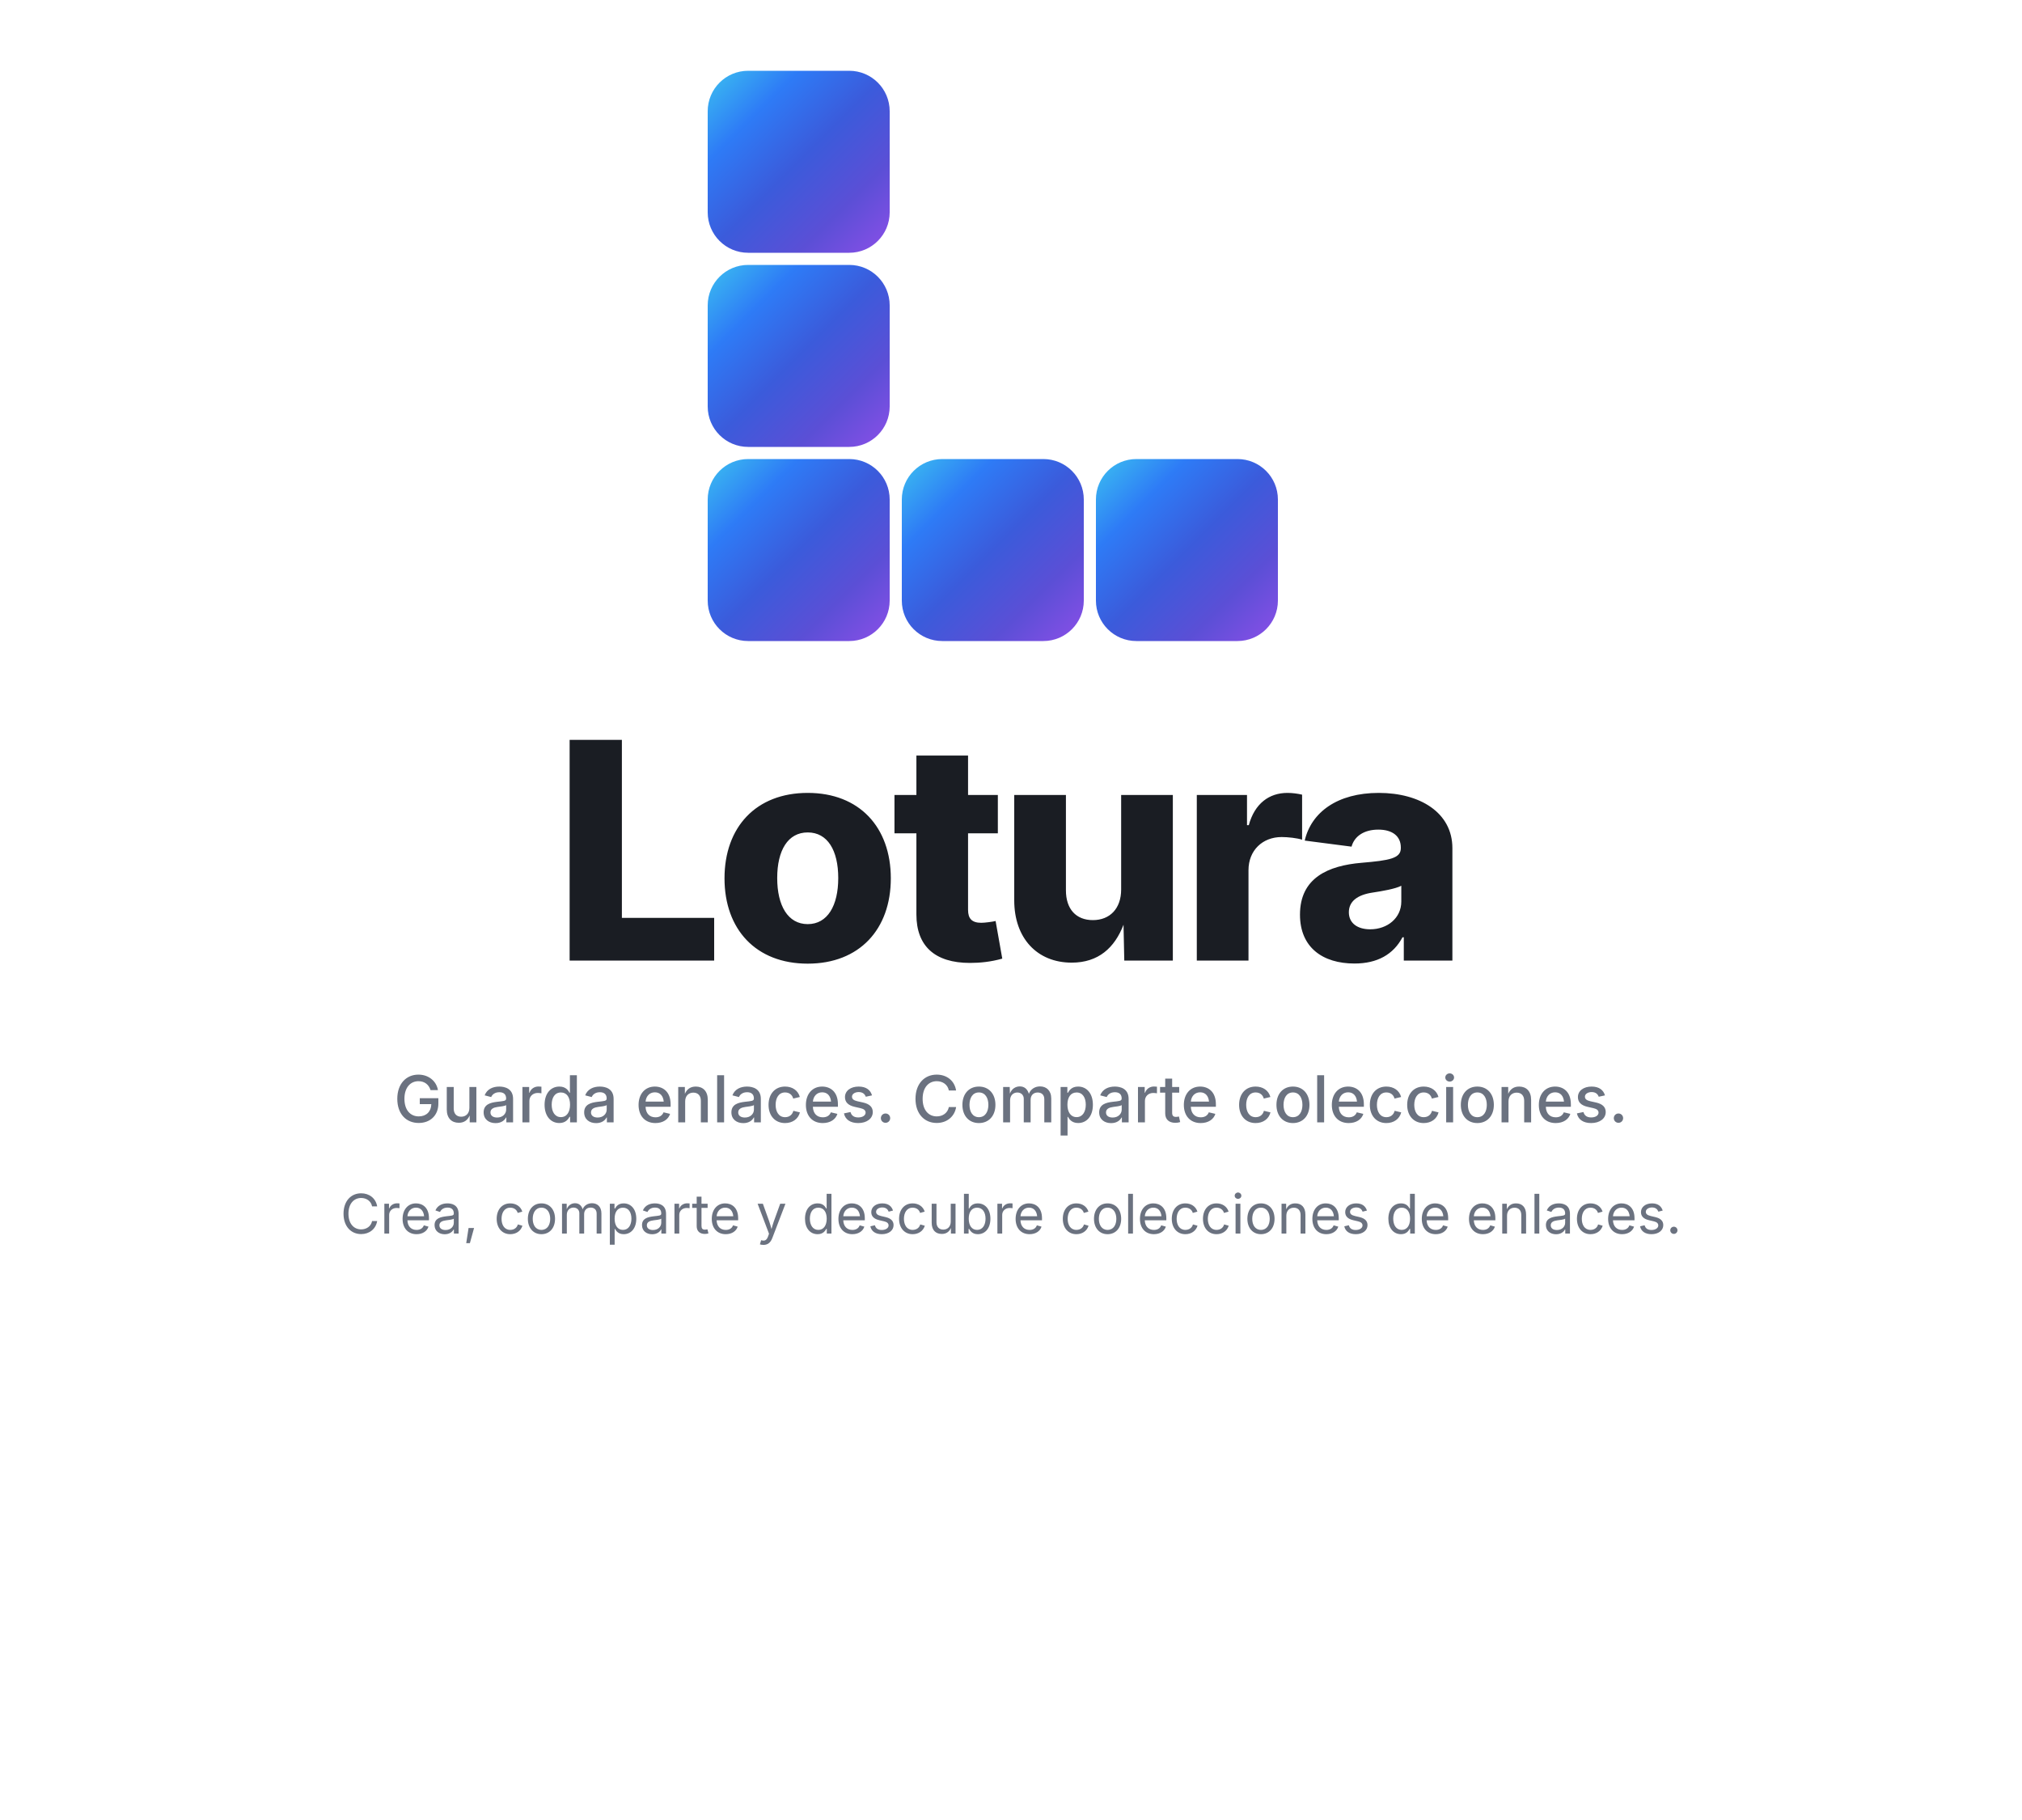
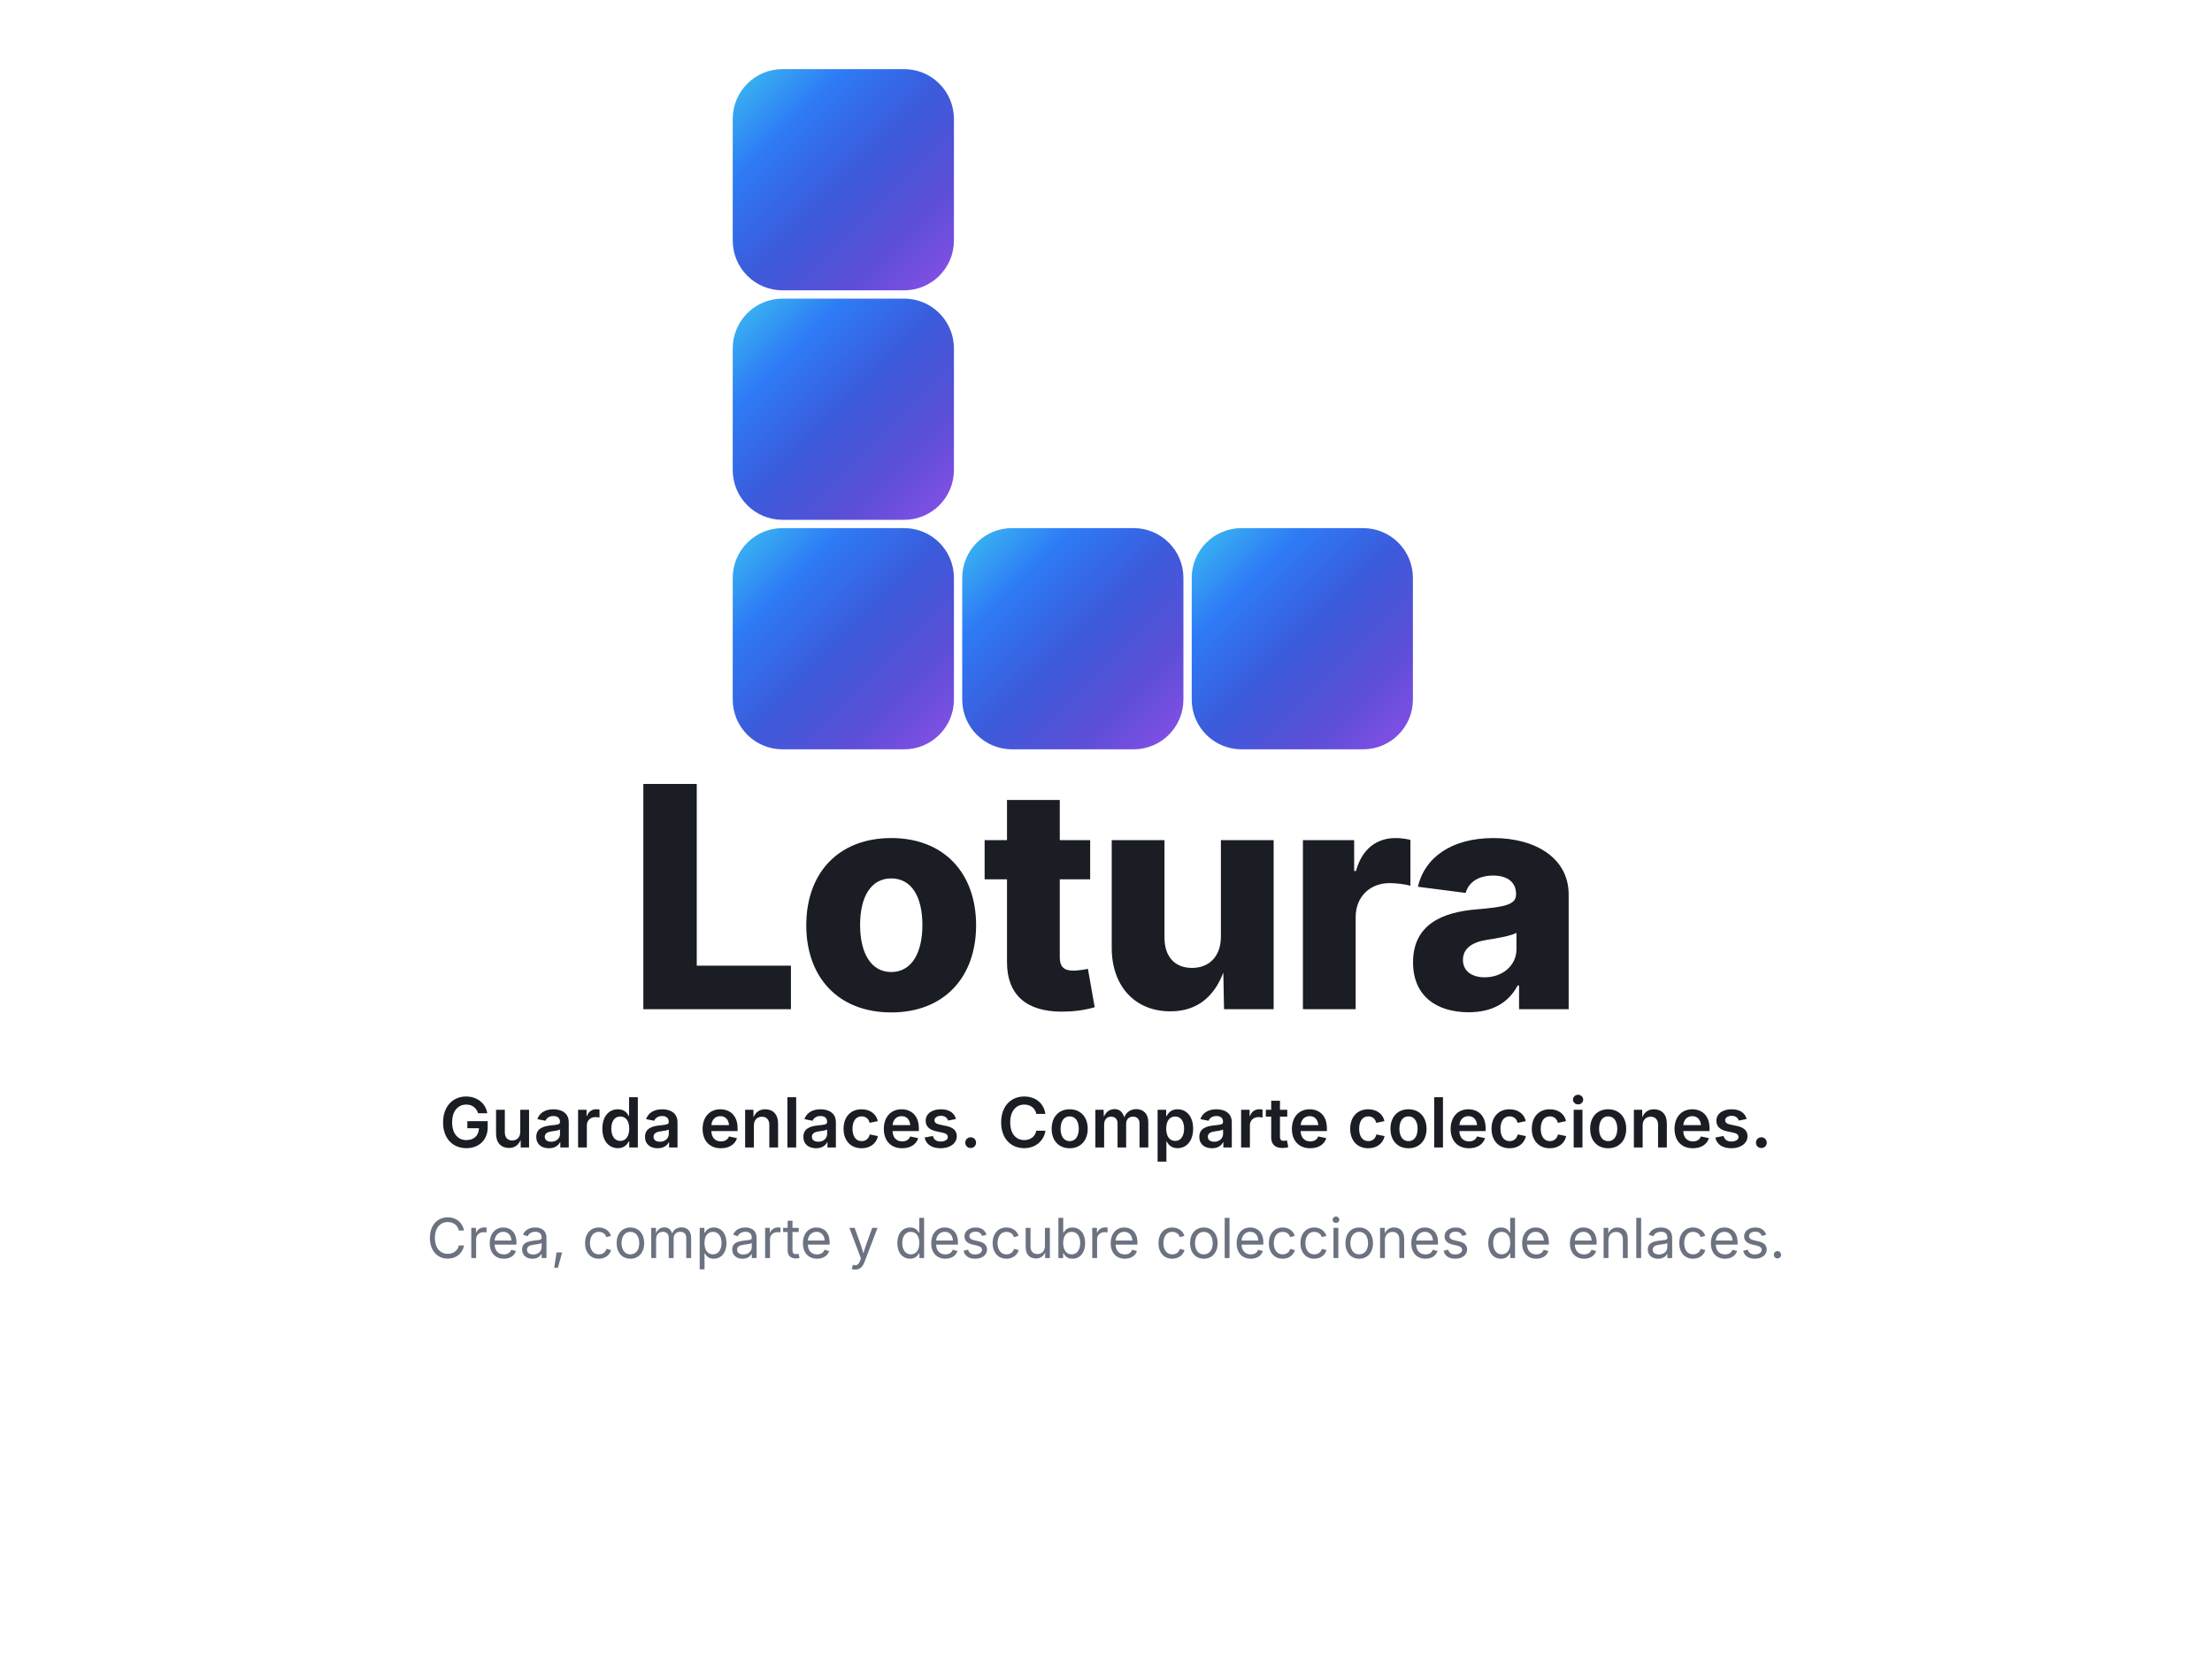
- <svg xmlns="http://www.w3.org/2000/svg" viewBox="0 0 1000 900" role="img" aria-labelledby="title">
+ <svg xmlns="http://www.w3.org/2000/svg" viewBox="0 0 800 600" role="img" aria-labelledby="title">
  <defs>
    <linearGradient id="lotura-gradient" x1="0%" y1="0%" x2="100%" y2="100%">
      <stop offset="0%" stop-color="#3BC0F0" />
      <stop offset="25%" stop-color="#2E7BF6" />
      <stop offset="50%" stop-color="#3B5BDB" />
      <stop offset="75%" stop-color="#5B4FD6" />
      <stop offset="100%" stop-color="#8B4FE8" />
    </linearGradient>
  </defs>
-   <g transform="translate(350 35)">
-     <rect x="0" y="0" width="90" height="90" rx="20" fill="url(#lotura-gradient)" />
-     <rect x="0" y="96" width="90" height="90" rx="20" fill="url(#lotura-gradient)" />
-     <rect x="0" y="192" width="90" height="90" rx="20" fill="url(#lotura-gradient)" />
-     <rect x="96" y="192" width="90" height="90" rx="20" fill="url(#lotura-gradient)" />
-     <rect x="192" y="192" width="90" height="90" rx="20" fill="url(#lotura-gradient)" />
+   <g fill="url(#lotura-gradient)">
+     <rect x="265" y="25" width="80" height="80" rx="18" />
+     <rect x="265" y="108" width="80" height="80" rx="18" />
+     <rect x="265" y="191" width="80" height="80" rx="18" />
+     <rect x="348" y="191" width="80" height="80" rx="18" />
+     <rect x="431" y="191" width="80" height="80" rx="18" />
  </g>
-   <text x="500" y="475" text-anchor="middle" font-family="Inter, system-ui, sans-serif" font-weight="800" font-size="150" letter-spacing="-5" fill="#1A1D23">Lotura</text>
-   <text x="500" y="555" text-anchor="middle" font-family="Inter, system-ui, sans-serif" font-weight="500" font-size="32" fill="#6B7280">Guarda enlaces. Comparte colecciones.</text>
-   <text x="500" y="610" text-anchor="middle" font-family="Inter, system-ui, sans-serif" font-weight="400" font-size="27" fill="#6B7280">Crea, comparte y descubre colecciones de enlaces.</text>
+   <text x="400" y="365" text-anchor="middle" font-family="Inter, system-ui, sans-serif" font-weight="800" font-size="112" letter-spacing="-2" fill="#1A1D23">Lotura</text>
+   <text x="400" y="415" text-anchor="middle" font-family="Inter, system-ui, sans-serif" font-weight="600" font-size="25" fill="#1A1D23">Guarda enlaces. Comparte colecciones.</text>
+   <text x="400" y="455" text-anchor="middle" font-family="Inter, system-ui, sans-serif" font-weight="400" font-size="20" fill="#6B7280">Crea, comparte y descubre colecciones de enlaces.</text>
</svg>
